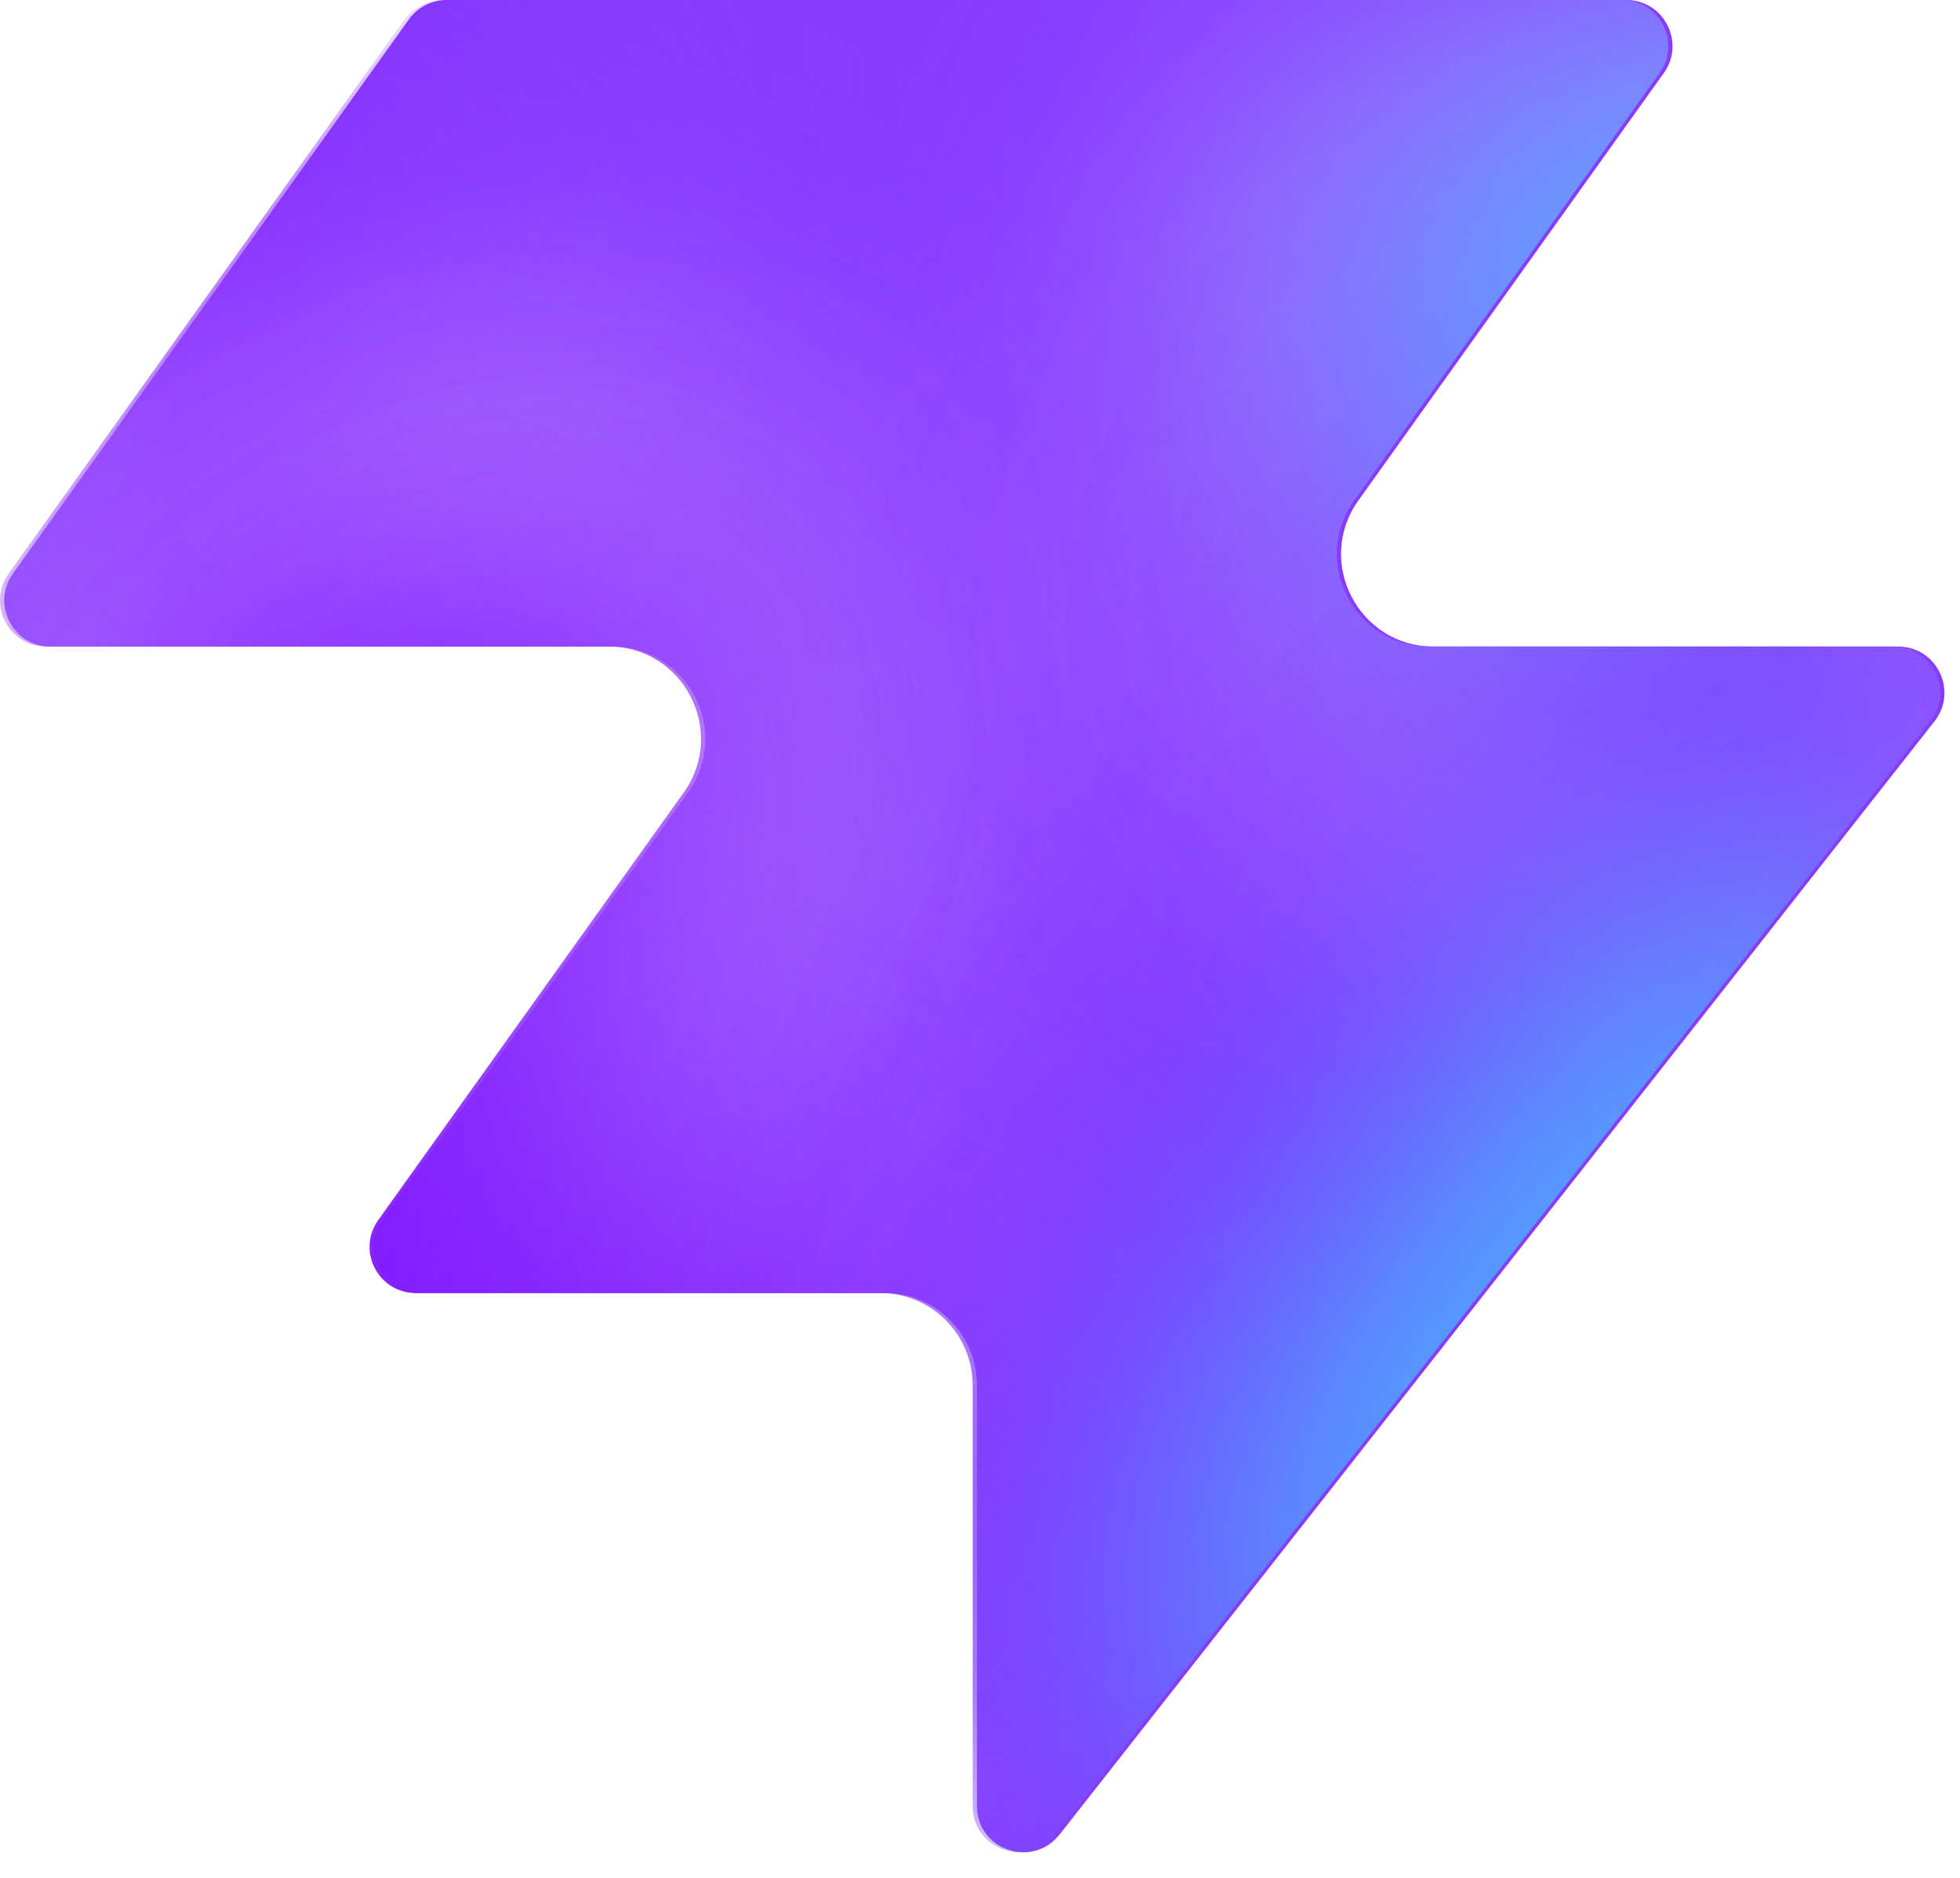
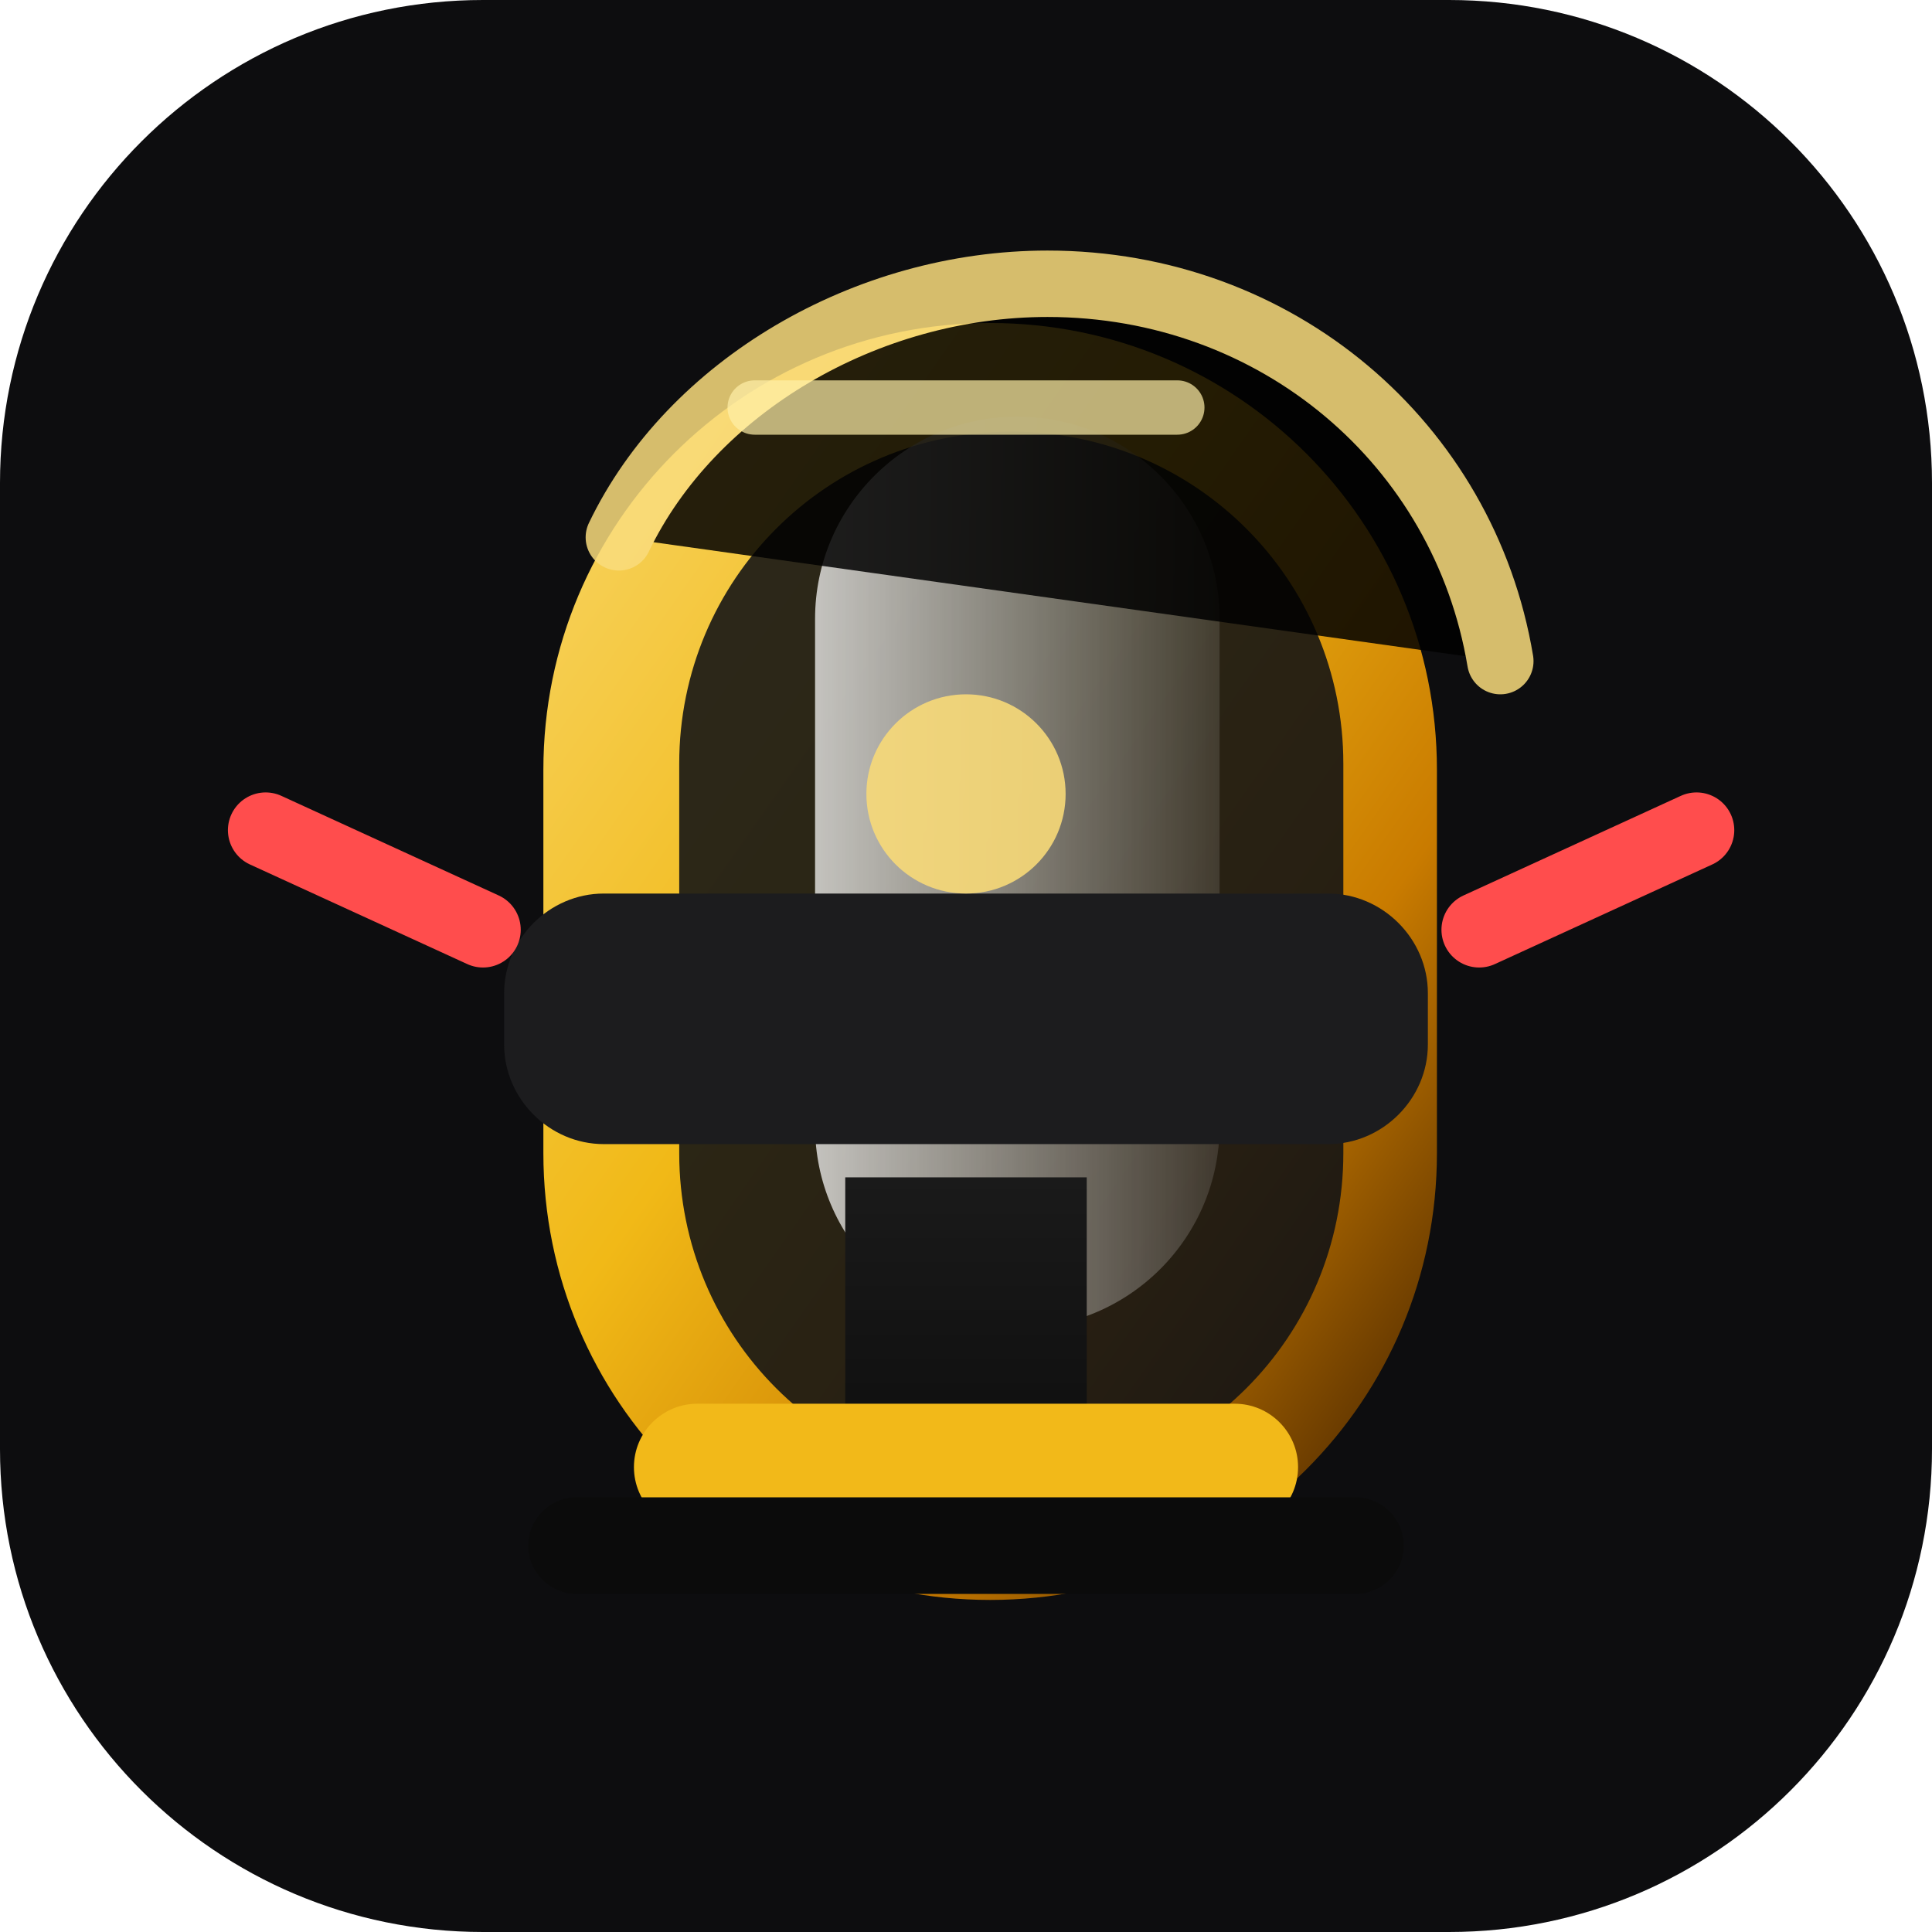
- <svg xmlns="http://www.w3.org/2000/svg" width="48" height="46" fill="none" viewBox="0 0 48 46">
-   <path fill="#863bff" d="M25.946 44.938c-.664.845-2.021.375-2.021-.698V33.937a2.26 2.26 0 0 0-2.262-2.262H10.287c-.92 0-1.456-1.04-.92-1.788l7.48-10.471c1.07-1.497 0-3.578-1.842-3.578H1.237c-.92 0-1.456-1.04-.92-1.788L10.013.474c.214-.297.556-.474.92-.474h28.894c.92 0 1.456 1.04.92 1.788l-7.48 10.471c-1.07 1.498 0 3.579 1.842 3.579h11.377c.943 0 1.473 1.088.89 1.83L25.947 44.94z" style="fill:#863bff;fill:color(display-p3 .525 .23 1);fill-opacity:1" />
-   <mask id="a" width="48" height="46" x="0" y="0" maskUnits="userSpaceOnUse" style="mask-type:alpha">
-     <path fill="#000" d="M25.842 44.938c-.664.844-2.021.375-2.021-.698V33.937a2.26 2.26 0 0 0-2.262-2.262H10.183c-.92 0-1.456-1.04-.92-1.788l7.48-10.471c1.07-1.498 0-3.579-1.842-3.579H1.133c-.92 0-1.456-1.04-.92-1.787L9.91.473c.214-.297.556-.474.92-.474h28.894c.92 0 1.456 1.04.92 1.788l-7.48 10.471c-1.07 1.498 0 3.578 1.842 3.578h11.377c.943 0 1.473 1.088.89 1.832L25.843 44.94z" style="fill:#000;fill-opacity:1" />
-   </mask>
-   <g mask="url(#a)">
-     <g filter="url(#b)">
-       <ellipse cx="5.508" cy="14.704" fill="#ede6ff" rx="5.508" ry="14.704" style="fill:#ede6ff;fill:color(display-p3 .927 .903 1);fill-opacity:1" transform="matrix(.00324 1 1 -.00324 -4.47 31.516)" />
-     </g>
-     <g filter="url(#c)">
-       <ellipse cx="10.399" cy="29.851" fill="#ede6ff" rx="10.399" ry="29.851" style="fill:#ede6ff;fill:color(display-p3 .927 .903 1);fill-opacity:1" transform="matrix(.00324 1 1 -.00324 -39.328 7.883)" />
-     </g>
-     <g filter="url(#d)">
-       <ellipse cx="5.508" cy="30.487" fill="#7e14ff" rx="5.508" ry="30.487" style="fill:#7e14ff;fill:color(display-p3 .492 .077 1);fill-opacity:1" transform="rotate(89.814 -25.913 -14.639)scale(1 -1)" />
-     </g>
-     <g filter="url(#e)">
-       <ellipse cx="5.508" cy="30.599" fill="#7e14ff" rx="5.508" ry="30.599" style="fill:#7e14ff;fill:color(display-p3 .492 .077 1);fill-opacity:1" transform="rotate(89.814 -32.644 -3.334)scale(1 -1)" />
-     </g>
-     <g filter="url(#f)">
-       <ellipse cx="5.508" cy="30.599" fill="#7e14ff" rx="5.508" ry="30.599" style="fill:#7e14ff;fill:color(display-p3 .492 .077 1);fill-opacity:1" transform="matrix(.00324 1 1 -.00324 -34.34 30.47)" />
-     </g>
-     <g filter="url(#g)">
-       <ellipse cx="14.072" cy="22.078" fill="#ede6ff" rx="14.072" ry="22.078" style="fill:#ede6ff;fill:color(display-p3 .927 .903 1);fill-opacity:1" transform="rotate(93.35 24.506 48.493)scale(-1 1)" />
-     </g>
-     <g filter="url(#h)">
-       <ellipse cx="3.47" cy="21.501" fill="#7e14ff" rx="3.47" ry="21.501" style="fill:#7e14ff;fill:color(display-p3 .492 .077 1);fill-opacity:1" transform="rotate(89.009 28.708 47.59)scale(-1 1)" />
-     </g>
-     <g filter="url(#i)">
-       <ellipse cx="3.47" cy="21.501" fill="#7e14ff" rx="3.47" ry="21.501" style="fill:#7e14ff;fill:color(display-p3 .492 .077 1);fill-opacity:1" transform="rotate(89.009 28.708 47.59)scale(-1 1)" />
-     </g>
-     <g filter="url(#j)">
-       <ellipse cx=".387" cy="8.972" fill="#7e14ff" rx="4.407" ry="29.108" style="fill:#7e14ff;fill:color(display-p3 .492 .077 1);fill-opacity:1" transform="rotate(39.51 .387 8.972)" />
-     </g>
-     <g filter="url(#k)">
-       <ellipse cx="47.523" cy="-6.092" fill="#7e14ff" rx="4.407" ry="29.108" style="fill:#7e14ff;fill:color(display-p3 .492 .077 1);fill-opacity:1" transform="rotate(37.892 47.523 -6.092)" />
-     </g>
-     <g filter="url(#l)">
-       <ellipse cx="41.412" cy="6.333" fill="#47bfff" rx="5.971" ry="9.665" style="fill:#47bfff;fill:color(display-p3 .28 .748 1);fill-opacity:1" transform="rotate(37.892 41.412 6.333)" />
-     </g>
-     <g filter="url(#m)">
-       <ellipse cx="-1.879" cy="38.332" fill="#7e14ff" rx="4.407" ry="29.108" style="fill:#7e14ff;fill:color(display-p3 .492 .077 1);fill-opacity:1" transform="rotate(37.892 -1.88 38.332)" />
-     </g>
-     <g filter="url(#n)">
-       <ellipse cx="-1.879" cy="38.332" fill="#7e14ff" rx="4.407" ry="29.108" style="fill:#7e14ff;fill:color(display-p3 .492 .077 1);fill-opacity:1" transform="rotate(37.892 -1.88 38.332)" />
-     </g>
-     <g filter="url(#o)">
-       <ellipse cx="35.651" cy="29.907" fill="#7e14ff" rx="4.407" ry="29.108" style="fill:#7e14ff;fill:color(display-p3 .492 .077 1);fill-opacity:1" transform="rotate(37.892 35.651 29.907)" />
-     </g>
-     <g filter="url(#p)">
-       <ellipse cx="38.418" cy="32.4" fill="#47bfff" rx="5.971" ry="15.297" style="fill:#47bfff;fill:color(display-p3 .28 .748 1);fill-opacity:1" transform="rotate(37.892 38.418 32.4)" />
-     </g>
-   </g>
+ <svg xmlns="http://www.w3.org/2000/svg" viewBox="0 0 64 64" role="img" aria-label="PUNCH RAP microphone icon">
  <defs>
-     <filter id="b" width="60.045" height="41.654" x="-19.77" y="16.149" color-interpolation-filters="sRGB" filterUnits="userSpaceOnUse">
-       <feFlood flood-opacity="0" result="BackgroundImageFix" />
-       <feBlend in="SourceGraphic" in2="BackgroundImageFix" result="shape" />
-       <feGaussianBlur result="effect1_foregroundBlur_2002_17158" stdDeviation="7.659" />
-     </filter>
-     <filter id="c" width="90.34" height="51.437" x="-54.613" y="-7.533" color-interpolation-filters="sRGB" filterUnits="userSpaceOnUse">
-       <feFlood flood-opacity="0" result="BackgroundImageFix" />
-       <feBlend in="SourceGraphic" in2="BackgroundImageFix" result="shape" />
-       <feGaussianBlur result="effect1_foregroundBlur_2002_17158" stdDeviation="7.659" />
-     </filter>
-     <filter id="d" width="79.355" height="29.4" x="-49.64" y="2.03" color-interpolation-filters="sRGB" filterUnits="userSpaceOnUse">
-       <feFlood flood-opacity="0" result="BackgroundImageFix" />
-       <feBlend in="SourceGraphic" in2="BackgroundImageFix" result="shape" />
-       <feGaussianBlur result="effect1_foregroundBlur_2002_17158" stdDeviation="4.596" />
-     </filter>
-     <filter id="e" width="79.579" height="29.4" x="-45.045" y="20.029" color-interpolation-filters="sRGB" filterUnits="userSpaceOnUse">
-       <feFlood flood-opacity="0" result="BackgroundImageFix" />
-       <feBlend in="SourceGraphic" in2="BackgroundImageFix" result="shape" />
-       <feGaussianBlur result="effect1_foregroundBlur_2002_17158" stdDeviation="4.596" />
-     </filter>
-     <filter id="f" width="79.579" height="29.4" x="-43.513" y="21.178" color-interpolation-filters="sRGB" filterUnits="userSpaceOnUse">
-       <feFlood flood-opacity="0" result="BackgroundImageFix" />
-       <feBlend in="SourceGraphic" in2="BackgroundImageFix" result="shape" />
-       <feGaussianBlur result="effect1_foregroundBlur_2002_17158" stdDeviation="4.596" />
-     </filter>
-     <filter id="g" width="74.749" height="58.852" x="15.756" y="-17.901" color-interpolation-filters="sRGB" filterUnits="userSpaceOnUse">
-       <feFlood flood-opacity="0" result="BackgroundImageFix" />
-       <feBlend in="SourceGraphic" in2="BackgroundImageFix" result="shape" />
-       <feGaussianBlur result="effect1_foregroundBlur_2002_17158" stdDeviation="7.659" />
-     </filter>
-     <filter id="h" width="61.377" height="25.362" x="23.548" y="2.284" color-interpolation-filters="sRGB" filterUnits="userSpaceOnUse">
-       <feFlood flood-opacity="0" result="BackgroundImageFix" />
-       <feBlend in="SourceGraphic" in2="BackgroundImageFix" result="shape" />
-       <feGaussianBlur result="effect1_foregroundBlur_2002_17158" stdDeviation="4.596" />
-     </filter>
-     <filter id="i" width="61.377" height="25.362" x="23.548" y="2.284" color-interpolation-filters="sRGB" filterUnits="userSpaceOnUse">
-       <feFlood flood-opacity="0" result="BackgroundImageFix" />
-       <feBlend in="SourceGraphic" in2="BackgroundImageFix" result="shape" />
-       <feGaussianBlur result="effect1_foregroundBlur_2002_17158" stdDeviation="4.596" />
-     </filter>
-     <filter id="j" width="56.045" height="63.649" x="-27.636" y="-22.853" color-interpolation-filters="sRGB" filterUnits="userSpaceOnUse">
-       <feFlood flood-opacity="0" result="BackgroundImageFix" />
-       <feBlend in="SourceGraphic" in2="BackgroundImageFix" result="shape" />
-       <feGaussianBlur result="effect1_foregroundBlur_2002_17158" stdDeviation="4.596" />
-     </filter>
-     <filter id="k" width="54.814" height="64.646" x="20.116" y="-38.415" color-interpolation-filters="sRGB" filterUnits="userSpaceOnUse">
-       <feFlood flood-opacity="0" result="BackgroundImageFix" />
-       <feBlend in="SourceGraphic" in2="BackgroundImageFix" result="shape" />
-       <feGaussianBlur result="effect1_foregroundBlur_2002_17158" stdDeviation="4.596" />
-     </filter>
-     <filter id="l" width="33.541" height="35.313" x="24.641" y="-11.323" color-interpolation-filters="sRGB" filterUnits="userSpaceOnUse">
-       <feFlood flood-opacity="0" result="BackgroundImageFix" />
-       <feBlend in="SourceGraphic" in2="BackgroundImageFix" result="shape" />
-       <feGaussianBlur result="effect1_foregroundBlur_2002_17158" stdDeviation="4.596" />
-     </filter>
-     <filter id="m" width="54.814" height="64.646" x="-29.286" y="6.009" color-interpolation-filters="sRGB" filterUnits="userSpaceOnUse">
-       <feFlood flood-opacity="0" result="BackgroundImageFix" />
-       <feBlend in="SourceGraphic" in2="BackgroundImageFix" result="shape" />
-       <feGaussianBlur result="effect1_foregroundBlur_2002_17158" stdDeviation="4.596" />
-     </filter>
-     <filter id="n" width="54.814" height="64.646" x="-29.286" y="6.009" color-interpolation-filters="sRGB" filterUnits="userSpaceOnUse">
-       <feFlood flood-opacity="0" result="BackgroundImageFix" />
-       <feBlend in="SourceGraphic" in2="BackgroundImageFix" result="shape" />
-       <feGaussianBlur result="effect1_foregroundBlur_2002_17158" stdDeviation="4.596" />
-     </filter>
-     <filter id="o" width="54.814" height="64.646" x="8.244" y="-2.416" color-interpolation-filters="sRGB" filterUnits="userSpaceOnUse">
-       <feFlood flood-opacity="0" result="BackgroundImageFix" />
-       <feBlend in="SourceGraphic" in2="BackgroundImageFix" result="shape" />
-       <feGaussianBlur result="effect1_foregroundBlur_2002_17158" stdDeviation="4.596" />
-     </filter>
-     <filter id="p" width="39.409" height="43.623" x="18.713" y="10.588" color-interpolation-filters="sRGB" filterUnits="userSpaceOnUse">
-       <feFlood flood-opacity="0" result="BackgroundImageFix" />
-       <feBlend in="SourceGraphic" in2="BackgroundImageFix" result="shape" />
-       <feGaussianBlur result="effect1_foregroundBlur_2002_17158" stdDeviation="4.596" />
-     </filter>
+     <linearGradient id="micBody" x1="0%" x2="100%" y1="0%" y2="100%">
+       <stop offset="0%" stop-color="#f8d76a" />
+       <stop offset="40%" stop-color="#f1b917" />
+       <stop offset="70%" stop-color="#c97b00" />
+       <stop offset="100%" stop-color="#2f1400" />
+     </linearGradient>
+     <linearGradient id="micGlow" x1="0%" x2="100%" y1="0%" y2="0%">
+       <stop offset="0%" stop-color="#ffffff" stop-opacity="0.9" />
+       <stop offset="100%" stop-color="#ffffff" stop-opacity="0.15" />
+     </linearGradient>
+     <linearGradient id="stand" x1="0%" x2="0%" y1="0%" y2="100%">
+       <stop offset="0%" stop-color="#1a1a1a" />
+       <stop offset="100%" stop-color="#0b0b0b" />
+     </linearGradient>
  </defs>
+   <rect width="64" height="64" rx="16" fill="#0d0d0f" />
+   <path d="M18 25.5c0-8.2 6.6-14.8 14.8-14.8S47.6 17.3 47.6 25.5v12.7c0 8.2-6.6 14.8-14.8 14.8S18 46.4 18 38.2V25.5Z" fill="url(#micBody)" />
+   <path d="M22.5 25.3c0-6.1 4.9-11 11-11s11 4.9 11 11v12.9c0 6.1-4.9 11-11 11s-11-4.9-11-11V25.3Z" fill="#111214" opacity="0.88" />
+   <path d="M27 20.5c0-3.7 3-6.7 6.7-6.7 3.7 0 6.7 3 6.7 6.7v16.8c0 3.7-3 6.7-6.7 6.7-3.7 0-6.7-3-6.7-6.7V20.5Z" fill="url(#micGlow)" opacity="0.8" />
+   <path d="M20 29.6h24c1.8 0 3.3 1.5 3.3 3.3v1.7c0 1.8-1.5 3.3-3.3 3.3H20c-1.8 0-3.3-1.5-3.3-3.3v-1.7c0-1.8 1.5-3.3 3.3-3.3Z" fill="#1c1c1e" />
+   <path d="M28 39h8v7.5c0 2.5-2 4.5-4.5 4.5S28 49 28 46.5V39Z" fill="url(#stand)" />
+   <rect x="21" y="46.5" width="22" height="4.2" rx="2.1" fill="#f2b919" />
+   <rect x="17.5" y="49.6" width="29" height="3.2" rx="1.6" fill="#0b0b0b" />
+   <path d="M20.5 17.8c2.4-5 8.2-8.4 14.2-8.4 7.6 0 13.8 5.3 15 12.5" stroke="#f9dc7d" stroke-width="2.2" stroke-linecap="round" opacity="0.85" />
+   <path d="M16 30.8 8.8 27.5" stroke="#ff4d4d" stroke-width="2.5" stroke-linecap="round" />
+   <path d="M49 30.8 56.2 27.5" stroke="#ff4d4d" stroke-width="2.5" stroke-linecap="round" />
+   <circle cx="32" cy="26.3" r="3.3" fill="#f7d978" opacity="0.9" />
+   <path d="M25 13.5h14" stroke="#fff0a8" stroke-width="1.8" stroke-linecap="round" opacity="0.7" />
</svg>
